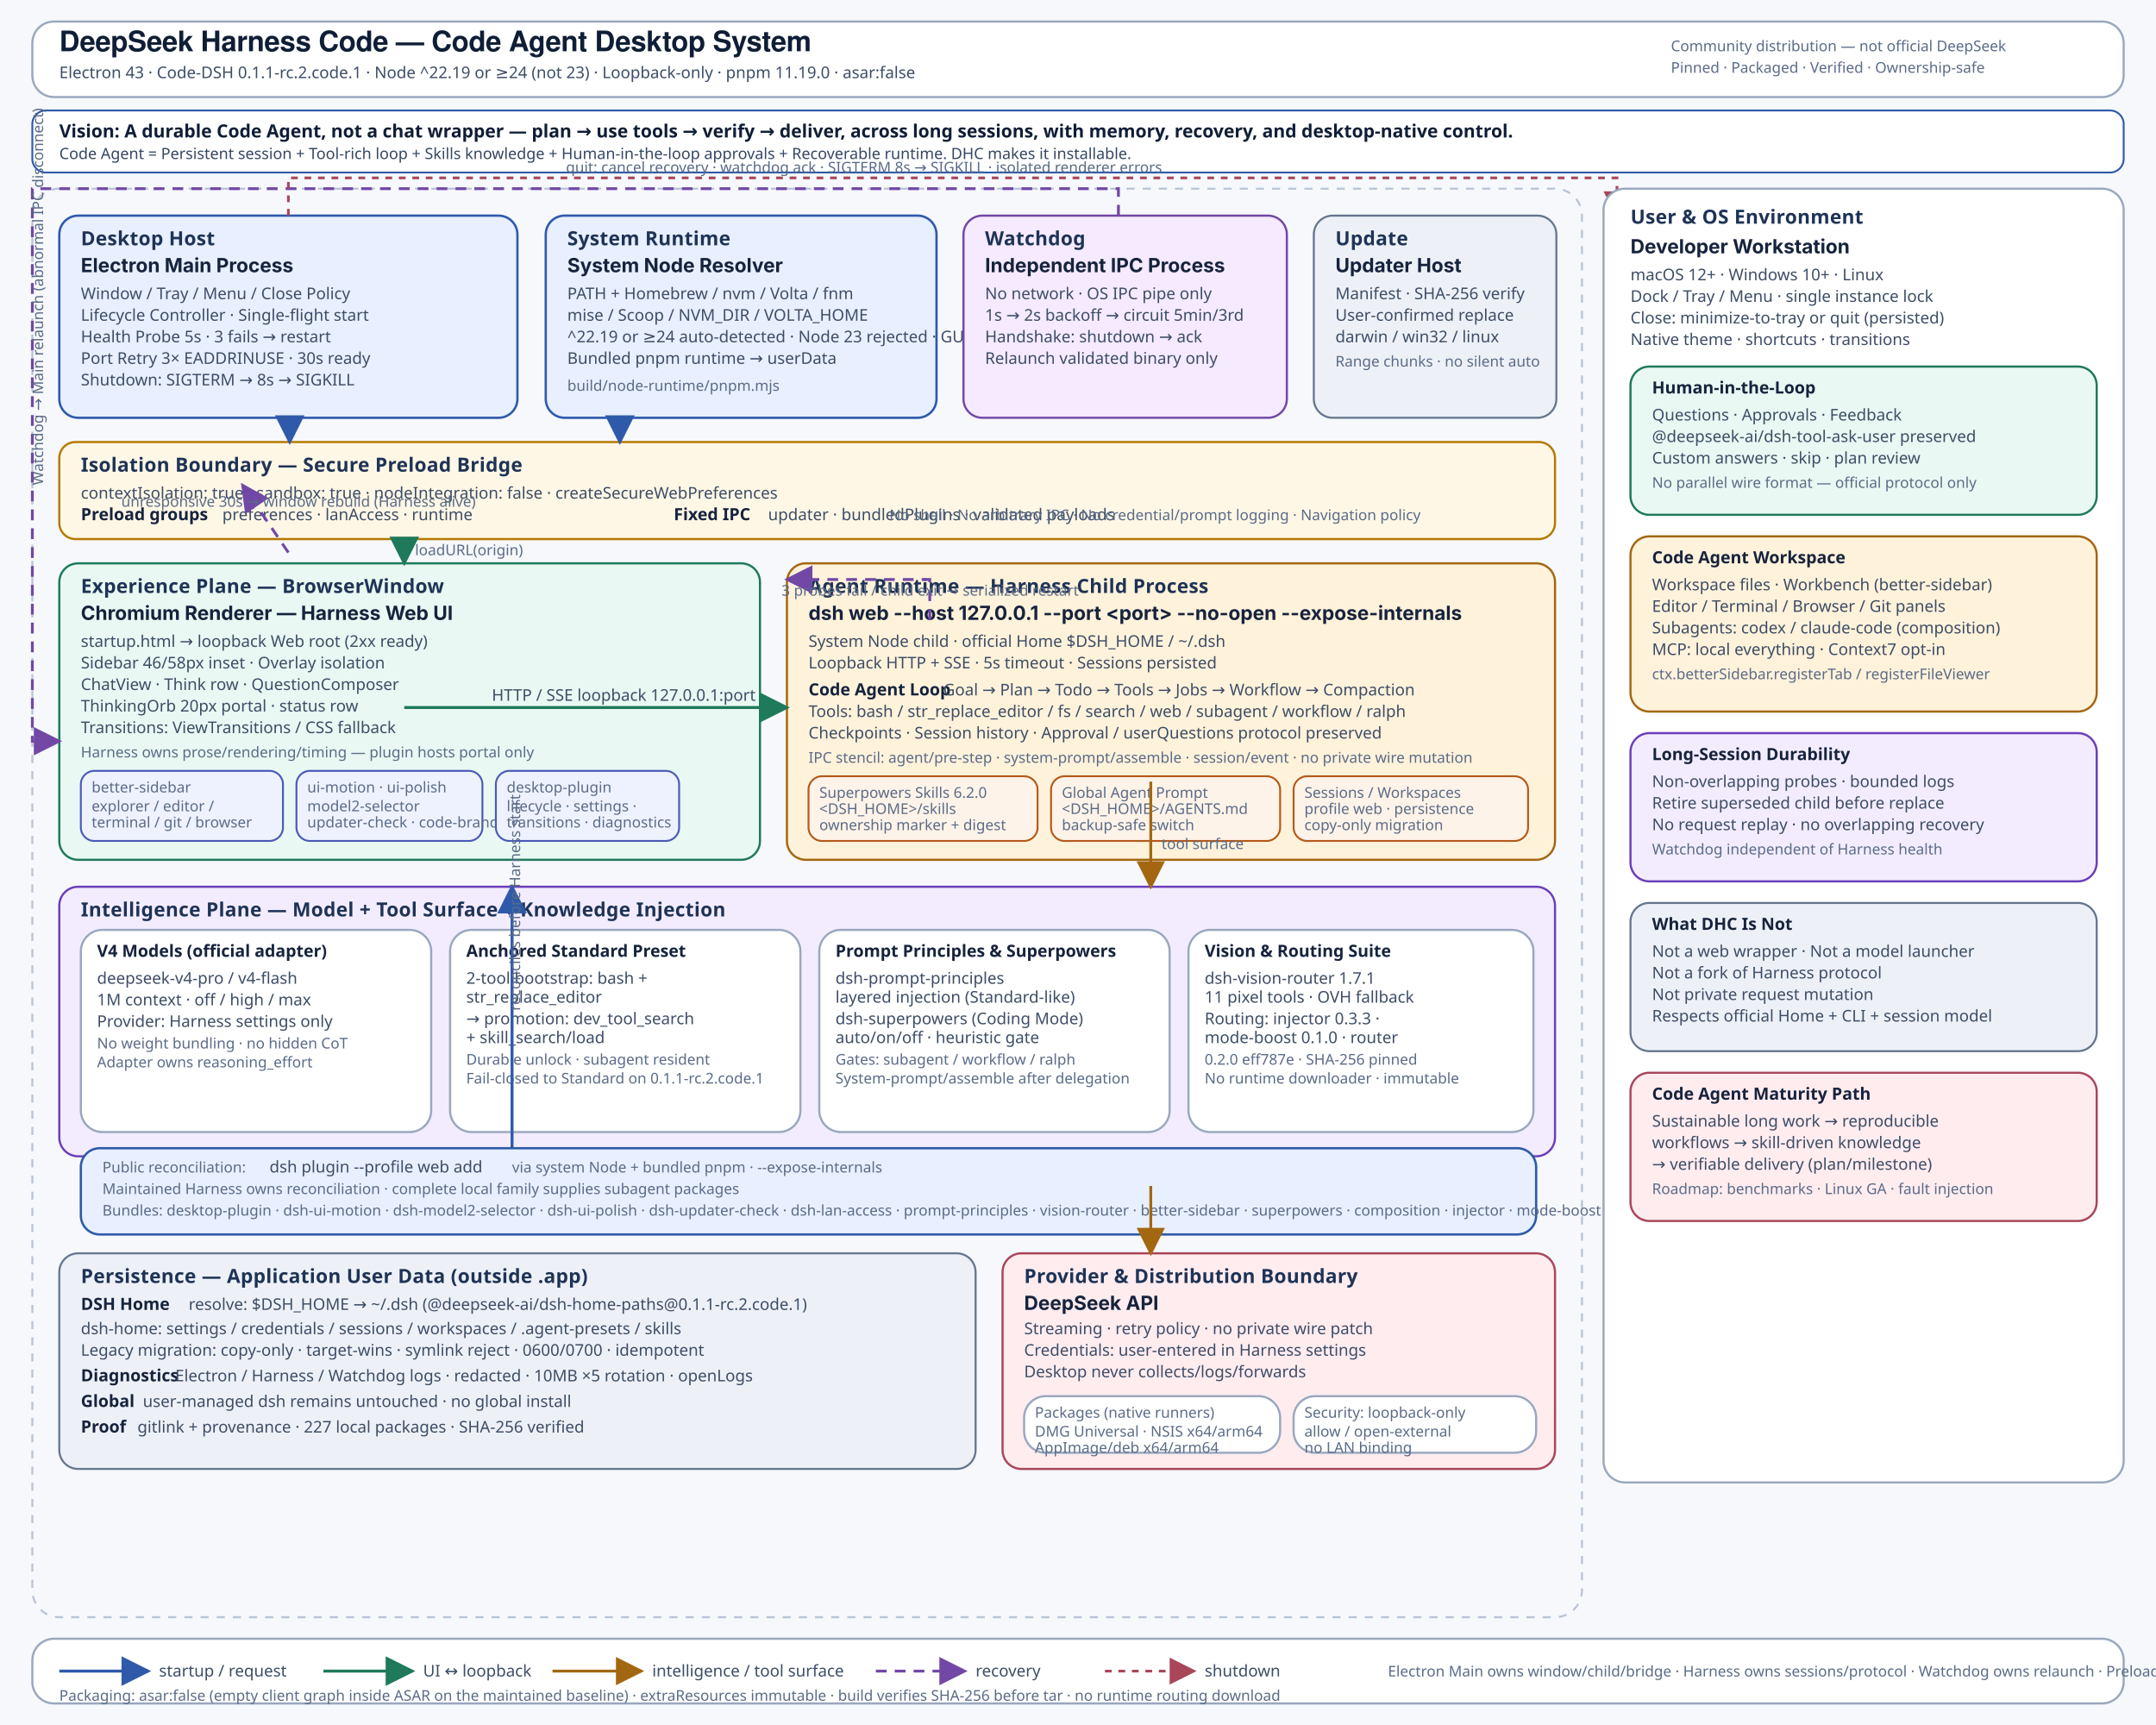
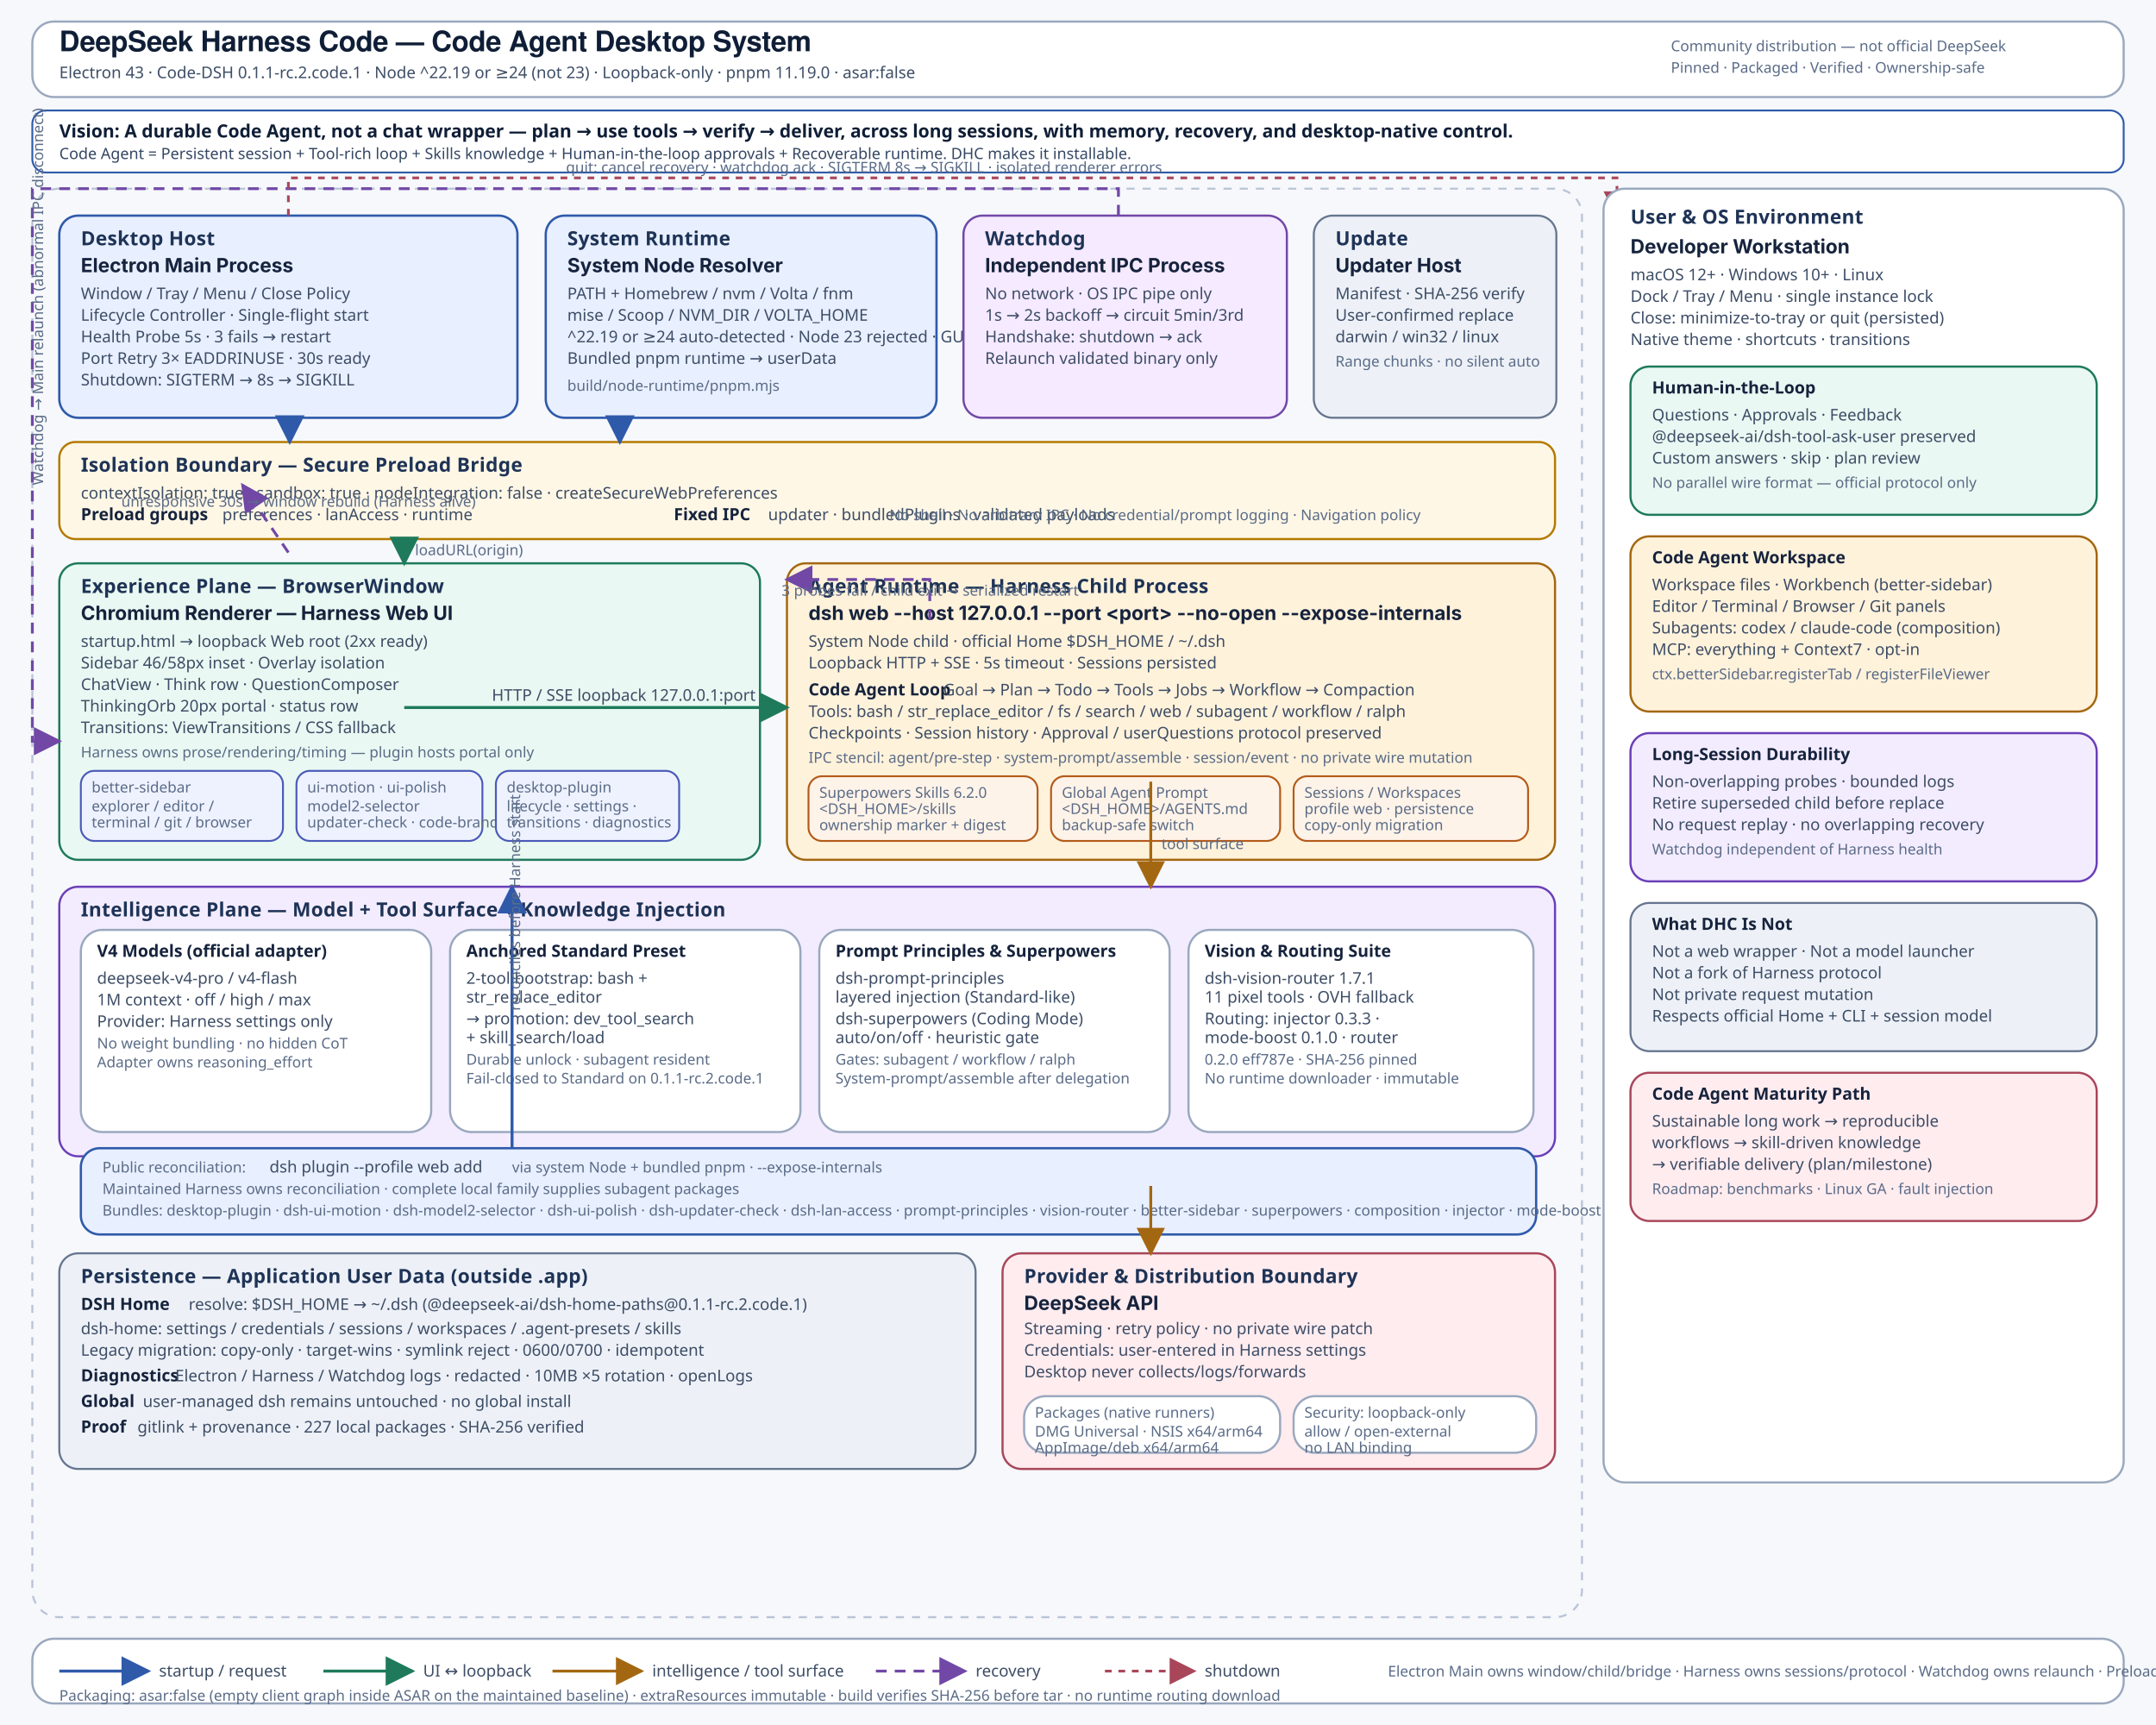
<svg xmlns="http://www.w3.org/2000/svg" width="1600" height="1280" viewBox="0 0 1600 1280" role="img" aria-labelledby="title desc">
  <defs>
    <style>
      :root { color-scheme: light dark; }
      .bg { fill: #f6f8fb; }
      .frame { fill: none; stroke: #b9c4d6; stroke-width: 1.5; stroke-dasharray: 6 6; rx: 20; }
      .zone { fill: #ffffff; stroke: #9aa8be; stroke-width: 1.6; rx: 16; }
      .host { fill: #e8efff; stroke: #2f5aaa; stroke-width: 1.7; rx: 14; }
      .bridge { fill: #fff7e6; stroke: #b47a00; stroke-width: 1.6; rx: 12; }
      .web { fill: #e9f8f2; stroke: #1e7a5a; stroke-width: 1.6; rx: 14; }
      .runtime { fill: #fff2db; stroke: #a46711; stroke-width: 1.6; rx: 14; }
      .intelligence { fill: #f3ecff; stroke: #6b3fb8; stroke-width: 1.6; rx: 14; }
      .plugin { fill: #eef2ff; stroke: #4a5ab8; stroke-width: 1.4; rx: 10; }
      .skill { fill: #fef3e8; stroke: #b45a1a; stroke-width: 1.4; rx: 10; }
      .guard { fill: #f5eaff; stroke: #7148a6; stroke-width: 1.6; rx: 14; }
      .data { fill: #edf1f7; stroke: #66768f; stroke-width: 1.5; rx: 14; }
      .external { fill: #ffecef; stroke: #a9465a; stroke-width: 1.6; rx: 14; }
      .accent { fill: #1a2a4a; }
      .heading { fill: #0f1e36; font: 700 21px ui-sans-serif, system-ui, -apple-system, Segoe UI, Helvetica, Arial, sans-serif; letter-spacing: -0.2px; }
      .subheading { fill: #1e3356; font: 700 14.5px ui-sans-serif, system-ui, sans-serif; letter-spacing: 0.2px; text-transform: uppercase; }
      .label { fill: #16233d; font: 650 14.5px ui-sans-serif, system-ui, -apple-system, sans-serif; }
      .label-sm { fill: #16233d; font: 600 12.5px ui-sans-serif, system-ui, sans-serif; }
      .small { fill: #3d4d66; font: 12px ui-sans-serif, system-ui, sans-serif; }
      .tiny { fill: #5a6b87; font: 11px ui-sans-serif, system-ui, sans-serif; }
      .flow { fill: none; stroke: #2f5aaa; stroke-width: 2.2; marker-end: url(#arrow-blue); }
      .flow-green { fill: none; stroke: #1e7a5a; stroke-width: 2.2; marker-end: url(#arrow-green); }
      .flow-orange { fill: none; stroke: #a46711; stroke-width: 2.1; marker-end: url(#arrow-orange); }
      .flow-purple { fill: none; stroke: #7148a6; stroke-width: 2.1; stroke-dasharray: 8 6; marker-end: url(#arrow-purple); }
      .flow-red { fill: none; stroke: #a9465a; stroke-width: 2; stroke-dasharray: 5 5; marker-end: url(#arrow-red); }
      .callout { fill: #ffffff; stroke: #2f5aaa; stroke-width: 1.4; rx: 10; }
      .vision { fill: #0f1e36; font: 700 13.5px ui-sans-serif, system-ui, sans-serif; }
      .vision-small { fill: #344663; font: 11.5px ui-sans-serif, system-ui, sans-serif; }
      @media (prefers-color-scheme: dark) {
        .bg { fill: #0f172a; }
        .frame { stroke: #3a4a66; }
        .zone { fill: #172033; stroke: #5a6d8a; }
        .host { fill: #1c345e; stroke: #8bb0f0; }
        .bridge { fill: #3a2e12; stroke: #e0a82e; }
        .web { fill: #163a30; stroke: #5fd0a8; }
        .runtime { fill: #3f2f10; stroke: #f0bb62; }
        .intelligence { fill: #2e2250; stroke: #b99af0; }
        .plugin { fill: #212c5a; stroke: #9aa6f0; }
        .skill { fill: #3a2312; stroke: #eea86a; }
        .guard { fill: #2f1f45; stroke: #c49af0; }
        .data { fill: #223049; stroke: #9aa8be; }
        .external { fill: #40202a; stroke: #f0a0b0; }
        .heading, .label, .label-sm, .accent, .vision { fill: #eef4ff; }
        .subheading { fill: #c8d6f0; }
        .small, .tiny, .vision-small { fill: #c2cfe6; }
        .callout { fill: #1a2742; stroke: #8bb0f0; }
      }
    </style>
    <marker id="arrow-blue" markerWidth="10" markerHeight="10" refX="9" refY="5" orient="auto">
      <path d="M0 0 L10 5 L0 10 Z" fill="#2f5aaa" />
    </marker>
    <marker id="arrow-green" markerWidth="10" markerHeight="10" refX="9" refY="5" orient="auto">
      <path d="M0 0 L10 5 L0 10 Z" fill="#1e7a5a" />
    </marker>
    <marker id="arrow-orange" markerWidth="10" markerHeight="10" refX="9" refY="5" orient="auto">
      <path d="M0 0 L10 5 L0 10 Z" fill="#a46711" />
    </marker>
    <marker id="arrow-purple" markerWidth="10" markerHeight="10" refX="9" refY="5" orient="auto">
      <path d="M0 0 L10 5 L0 10 Z" fill="#7148a6" />
    </marker>
    <marker id="arrow-red" markerWidth="10" markerHeight="10" refX="9" refY="5" orient="auto">
      <path d="M0 0 L10 5 L0 10 Z" fill="#a9465a" />
    </marker>
  </defs>
  <rect class="bg" width="1600" height="1280" rx="0" />
  <rect class="zone" x="24" y="16" width="1552" height="56" rx="16" />
  <text class="heading" x="44" y="38">DeepSeek Harness Code — Code Agent Desktop System</text>
  <text class="small" x="44" y="58">Electron 43 · Code-DSH 0.1.1-rc.2.code.1 · Node ^22.19 or ≥24 (not 23) · Loopback-only · pnpm 11.19.0 · asar:false</text>
  <text class="tiny" x="1240" y="38">Community distribution — not official DeepSeek</text>
  <text class="tiny" x="1240" y="54">Pinned · Packaged · Verified · Ownership-safe</text>
  <rect class="callout" x="24" y="82" width="1552" height="46" rx="12" />
  <text class="vision" x="44" y="102">Vision: A durable Code Agent, not a chat wrapper — plan → use tools → verify → deliver, across long sessions, with memory, recovery, and desktop-native control.</text>
  <text class="vision-small" x="44" y="118">Code Agent = Persistent session + Tool-rich loop + Skills knowledge + Human-in-the-loop approvals + Recoverable runtime. DHC makes it installable.</text>
  <rect class="frame" x="24" y="140" width="1150" height="1060" rx="20" />
  <rect class="host" x="44" y="160" width="340" height="150" />
  <text class="subheading" x="60" y="182">Desktop Host</text>
  <text class="label" x="60" y="202">Electron Main Process</text>
  <text class="small" x="60" y="222">Window / Tray / Menu / Close Policy</text>
  <text class="small" x="60" y="238">Lifecycle Controller · Single-flight start</text>
  <text class="small" x="60" y="254">Health Probe 5s · 3 fails → restart</text>
  <text class="small" x="60" y="270">Port Retry 3× EADDRINUSE · 30s ready</text>
  <text class="small" x="60" y="286">Shutdown: SIGTERM → 8s → SIGKILL</text>
  <rect class="host" x="405" y="160" width="290" height="150" />
  <text class="subheading" x="421" y="182">System Runtime</text>
  <text class="label" x="421" y="202">System Node Resolver</text>
  <text class="small" x="421" y="222">PATH + Homebrew / nvm / Volta / fnm</text>
  <text class="small" x="421" y="238">mise / Scoop / NVM_DIR / VOLTA_HOME</text>
  <text class="small" x="421" y="254">^22.19 or ≥24 auto-detected · Node 23 rejected · GUI PATH-safe</text>
  <text class="small" x="421" y="270">Bundled pnpm runtime → userData</text>
  <text class="tiny" x="421" y="290">build/node-runtime/pnpm.mjs</text>
  <rect class="guard" x="715" y="160" width="240" height="150" />
  <text class="subheading" x="731" y="182">Watchdog</text>
  <text class="label" x="731" y="202">Independent IPC Process</text>
  <text class="small" x="731" y="222">No network · OS IPC pipe only</text>
  <text class="small" x="731" y="238">1s → 2s backoff → circuit 5min/3rd</text>
  <text class="small" x="731" y="254">Handshake: shutdown → ack</text>
  <text class="small" x="731" y="270">Relaunch validated binary only</text>
  <rect class="data" x="975" y="160" width="180" height="150" />
  <text class="subheading" x="991" y="182">Update</text>
  <text class="label" x="991" y="202">Updater Host</text>
  <text class="small" x="991" y="222">Manifest · SHA-256 verify</text>
  <text class="small" x="991" y="238">User-confirmed replace</text>
  <text class="small" x="991" y="254">darwin / win32 / linux</text>
  <text class="tiny" x="991" y="272">Range chunks · no silent auto</text>
  <rect class="bridge" x="44" y="328" width="1110" height="72" />
  <text class="subheading" x="60" y="350">Isolation Boundary — Secure Preload Bridge</text>
  <text class="small" x="60" y="370">contextIsolation: true · sandbox: true · nodeIntegration: false · createSecureWebPreferences</text>
  <text class="label-sm" x="60" y="386">Preload groups</text>
  <text class="small" x="165" y="386">preferences · lanAccess · runtime</text>
  <text class="label-sm" x="500" y="386">Fixed IPC</text>
  <text class="small" x="570" y="386">updater · bundledPlugins · validated payloads</text>
  <text class="tiny" x="660" y="386">No shell · No arbitrary IPC · No credential/prompt logging · Navigation policy</text>
  <rect class="web" x="44" y="418" width="520" height="220" />
  <text class="subheading" x="60" y="440">Experience Plane — BrowserWindow</text>
  <text class="label" x="60" y="460">Chromium Renderer — Harness Web UI</text>
  <text class="small" x="60" y="480">startup.html → loopback Web root (2xx ready)</text>
  <text class="small" x="60" y="496">Sidebar 46/58px inset · Overlay isolation</text>
  <text class="small" x="60" y="512">ChatView · Think row · QuestionComposer</text>
  <text class="small" x="60" y="528">ThinkingOrb 20px portal · status row</text>
  <text class="small" x="60" y="544">Transitions: ViewTransitions / CSS fallback</text>
  <text class="tiny" x="60" y="562">Harness owns prose/rendering/timing — plugin hosts portal only</text>
  <rect class="plugin" x="60" y="572" width="150" height="52" rx="8" />
  <text class="tiny" x="68" y="588">better-sidebar</text>
  <text class="tiny" x="68" y="602">explorer / editor /</text>
  <text class="tiny" x="68" y="614">terminal / git / browser</text>
  <rect class="plugin" x="220" y="572" width="138" height="52" />
  <text class="tiny" x="228" y="588">ui-motion · ui-polish</text>
  <text class="tiny" x="228" y="602">model2-selector</text>
  <text class="tiny" x="228" y="614">updater-check · code-brand</text>
  <rect class="plugin" x="368" y="572" width="136" height="52" />
  <text class="tiny" x="376" y="588">desktop-plugin</text>
  <text class="tiny" x="376" y="602">lifecycle · settings ·</text>
  <text class="tiny" x="376" y="614">transitions · diagnostics</text>
  <rect class="runtime" x="584" y="418" width="570" height="220" />
  <text class="subheading" x="600" y="440">Agent Runtime — Harness Child Process</text>
  <text class="label" x="600" y="460">dsh web --host 127.0.0.1 --port &lt;port&gt; --no-open --expose-internals</text>
  <text class="small" x="600" y="480">System Node child · official Home $DSH_HOME / ~/.dsh</text>
  <text class="small" x="600" y="496">Loopback HTTP + SSE · 5s timeout · Sessions persisted</text>
  <text class="label-sm" x="600" y="516">Code Agent Loop</text>
  <text class="small" x="700" y="516">Goal → Plan → Todo → Tools → Jobs → Workflow → Compaction</text>
  <text class="small" x="600" y="532">Tools: bash / str_replace_editor / fs / search / web / subagent / workflow / ralph</text>
  <text class="small" x="600" y="548">Checkpoints · Session history · Approval / userQuestions protocol preserved</text>
  <text class="tiny" x="600" y="566">IPC stencil: agent/pre-step · system-prompt/assemble · session/event · no private wire mutation</text>
  <rect class="skill" x="600" y="576" width="170" height="48" />
  <text class="tiny" x="608" y="592">Superpowers Skills 6.2.0</text>
  <text class="tiny" x="608" y="604">&lt;DSH_HOME&gt;/skills</text>
  <text class="tiny" x="608" y="616">ownership marker + digest</text>
  <rect class="skill" x="780" y="576" width="170" height="48" />
  <text class="tiny" x="788" y="592">Global Agent Prompt</text>
  <text class="tiny" x="788" y="604">&lt;DSH_HOME&gt;/AGENTS.md</text>
  <text class="tiny" x="788" y="616">backup-safe switch</text>
  <rect class="skill" x="960" y="576" width="174" height="48" />
  <text class="tiny" x="968" y="592">Sessions / Workspaces</text>
  <text class="tiny" x="968" y="604">profile web · persistence</text>
  <text class="tiny" x="968" y="616">copy-only migration</text>
  <rect class="intelligence" x="44" y="658" width="1110" height="200" />
  <text class="subheading" x="60" y="680">Intelligence Plane — Model + Tool Surface + Knowledge Injection</text>
  <rect class="zone" x="60" y="690" width="260" height="150" rx="10" />
  <text class="label-sm" x="72" y="710">V4 Models (official adapter)</text>
  <text class="small" x="72" y="730">deepseek-v4-pro / v4-flash</text>
  <text class="small" x="72" y="746">1M context · off / high / max</text>
  <text class="small" x="72" y="762">Provider: Harness settings only</text>
  <text class="tiny" x="72" y="778">No weight bundling · no hidden CoT</text>
  <text class="tiny" x="72" y="792">Adapter owns reasoning_effort</text>
  <rect class="zone" x="334" y="690" width="260" height="150" rx="10" />
  <text class="label-sm" x="346" y="710">Anchored Standard Preset</text>
  <text class="small" x="346" y="730">2-tool bootstrap: bash +</text>
  <text class="small" x="346" y="744">  str_replace_editor</text>
  <text class="small" x="346" y="760">→ promotion: dev_tool_search</text>
  <text class="small" x="346" y="774">   + skill_search/load</text>
  <text class="tiny" x="346" y="790">Durable unlock · subagent resident</text>
  <text class="tiny" x="346" y="804">Fail-closed to Standard on 0.1.1-rc.2.code.1</text>
  <rect class="zone" x="608" y="690" width="260" height="150" rx="10" />
  <text class="label-sm" x="620" y="710">Prompt Principles &amp; Superpowers</text>
  <text class="small" x="620" y="730">dsh-prompt-principles</text>
  <text class="small" x="620" y="744">  layered injection (Standard-like)</text>
  <text class="small" x="620" y="760">dsh-superpowers (Coding Mode)</text>
  <text class="small" x="620" y="774">  auto/on/off · heuristic gate</text>
  <text class="tiny" x="620" y="790">Gates: subagent / workflow / ralph</text>
  <text class="tiny" x="620" y="804">System-prompt/assemble after delegation</text>
  <rect class="zone" x="882" y="690" width="256" height="150" rx="10" />
  <text class="label-sm" x="894" y="710">Vision &amp; Routing Suite</text>
  <text class="small" x="894" y="730">dsh-vision-router 1.7.1</text>
  <text class="small" x="894" y="744">  11 pixel tools · OVH fallback</text>
  <text class="small" x="894" y="760">Routing: injector 0.3.3 ·</text>
  <text class="small" x="894" y="774">  mode-boost 0.1.0 · router</text>
  <text class="tiny" x="894" y="790">0.2.0 eff787e · SHA-256 pinned</text>
  <text class="tiny" x="894" y="804">No runtime downloader · immutable</text>
  <rect class="host" x="60" y="852" width="1080" height="64" rx="8" />
  <text class="tiny" x="76" y="870">Public reconciliation:</text>
  <text class="small" x="200" y="870">dsh plugin --profile web add</text>
  <text class="tiny" x="380" y="870"> via system Node + bundled pnpm · --expose-internals</text>
  <text class="tiny" x="76" y="886">Maintained Harness owns reconciliation · complete local family supplies subagent packages</text>
  <text class="tiny" x="76" y="902">Bundles: desktop-plugin · dsh-ui-motion · dsh-model2-selector · dsh-ui-polish · dsh-updater-check · dsh-lan-access · prompt-principles · vision-router · better-sidebar · superpowers · composition · injector · mode-boost · dsh-find-plugin</text>
  <rect class="data" x="44" y="930" width="680" height="160" />
  <text class="subheading" x="60" y="952">Persistence — Application User Data (outside .app)</text>
  <text class="label-sm" x="60" y="972">DSH Home</text>
  <text class="small" x="140" y="972">resolve: $DSH_HOME → ~/.dsh (@deepseek-ai/dsh-home-paths@0.1.1-rc.2.code.1)</text>
  <text class="small" x="60" y="990">dsh-home: settings / credentials / sessions / workspaces / .agent-presets / skills</text>
  <text class="small" x="60" y="1006">Legacy migration: copy-only · target-wins · symlink reject · 0600/0700 · idempotent</text>
  <text class="label-sm" x="60" y="1025">Diagnostics</text>
  <text class="small" x="130" y="1025">Electron / Harness / Watchdog logs · redacted · 10MB ×5 rotation · openLogs</text>
  <text class="label-sm" x="60" y="1044">Global</text>
  <text class="small" x="106" y="1044">user-managed dsh remains untouched · no global install</text>
  <text class="label-sm" x="60" y="1063">Proof</text>
  <text class="small" x="102" y="1063">gitlink + provenance · 227 local packages · SHA-256 verified</text>
  <rect class="external" x="744" y="930" width="410" height="160" />
  <text class="subheading" x="760" y="952">Provider &amp; Distribution Boundary</text>
  <text class="label" x="760" y="972">DeepSeek API</text>
  <text class="small" x="760" y="990">Streaming · retry policy · no private wire patch</text>
  <text class="small" x="760" y="1006">Credentials: user-entered in Harness settings</text>
  <text class="small" x="760" y="1022">Desktop never collects/logs/forwards</text>
  <rect class="zone" x="760" y="1036" width="190" height="42" rx="8" />
  <text class="tiny" x="768" y="1052">Packages (native runners)</text>
  <text class="tiny" x="768" y="1066">DMG Universal · NSIS x64/arm64</text>
  <text class="tiny" x="768" y="1078">AppImage/deb x64/arm64</text>
  <rect class="zone" x="960" y="1036" width="180" height="42" rx="8" />
  <text class="tiny" x="968" y="1052">Security: loopback-only</text>
  <text class="tiny" x="968" y="1066">allow / open-external</text>
  <text class="tiny" x="968" y="1078">no LAN binding</text>
  <path class="flow" d="M215 310 L215 328" />
  <path class="flow" d="M460 310 L460 328" />
  <path class="flow-green" d="M300 400 L300 418" />
  <text class="tiny" x="308" y="412">loadURL(origin)</text>
  <path class="flow-green" d="M300 525 L584 525" />
  <text class="small" x="365" y="520">HTTP / SSE loopback 127.0.0.1:port</text>
  <path class="flow-orange" d="M854 580 L854 658" />
  <text class="tiny" x="862" y="630">tool surface</text>
  <path class="flow-orange" d="M854 880 L854 930" />
  <path class="flow-purple" d="M830 160 L830 140 L24 140 L24 550 L44 550" />
  <text class="tiny" x="32" y="360" transform="rotate(-90 32 360)">Watchdog → Main relaunch (abnormal IPC disconnect)</text>
  <path class="flow-purple" d="M214 410 L180 360" />
  <text class="tiny" x="90" y="376">unresponsive 30s → window rebuild (Harness alive)</text>
  <path class="flow-purple" d="M690 460 L690 430 L584 430" />
  <text class="tiny" x="580" y="442">3 probes fail / child exit → serialized restart</text>
  <path class="flow-red" d="M214 160 V132 L1200 132 L1200 160" />
  <text class="tiny" x="420" y="128">quit: cancel recovery · watchdog ack · SIGTERM 8s → SIGKILL · isolated renderer errors</text>
  <path class="flow" d="M380 852 L380 658" />
  <text class="tiny" x="386" y="750" transform="rotate(-90 386 750)">reconciles before Harness start</text>
  <rect class="zone" x="1190" y="140" width="386" height="960" rx="20" />
  <text class="subheading" x="1210" y="166">User &amp; OS Environment</text>
  <text class="label" x="1210" y="188">Developer Workstation</text>
  <text class="small" x="1210" y="208">macOS 12+ · Windows 10+ · Linux</text>
  <text class="small" x="1210" y="224">Dock / Tray / Menu · single instance lock</text>
  <text class="small" x="1210" y="240">Close: minimize-to-tray or quit (persisted)</text>
  <text class="small" x="1210" y="256">Native theme · shortcuts · transitions</text>
  <rect class="web" x="1210" y="272" width="346" height="110" rx="10" />
  <text class="label-sm" x="1226" y="292">Human-in-the-Loop</text>
  <text class="small" x="1226" y="312">Questions · Approvals · Feedback</text>
  <text class="small" x="1226" y="328">@deepseek-ai/dsh-tool-ask-user preserved</text>
  <text class="small" x="1226" y="344">Custom answers · skip · plan review</text>
  <text class="tiny" x="1226" y="362">No parallel wire format — official protocol only</text>
  <rect class="runtime" x="1210" y="398" width="346" height="130" rx="10" />
  <text class="label-sm" x="1226" y="418">Code Agent Workspace</text>
  <text class="small" x="1226" y="438">Workspace files · Workbench (better-sidebar)</text>
  <text class="small" x="1226" y="454">Editor / Terminal / Browser / Git panels</text>
  <text class="small" x="1226" y="470">Subagents: codex / claude-code (composition)</text>
-   <text class="small" x="1226" y="486">MCP: local everything · Context7 opt-in</text>
+   <text class="small" x="1226" y="486">MCP: everything + Context7 · opt-in</text>
  <text class="tiny" x="1226" y="504">ctx.betterSidebar.registerTab / registerFileViewer</text>
  <rect class="intelligence" x="1210" y="544" width="346" height="110" rx="10" />
  <text class="label-sm" x="1226" y="564">Long-Session Durability</text>
  <text class="small" x="1226" y="584">Non-overlapping probes · bounded logs</text>
  <text class="small" x="1226" y="600">Retire superseded child before replace</text>
  <text class="small" x="1226" y="616">No request replay · no overlapping recovery</text>
  <text class="tiny" x="1226" y="634">Watchdog independent of Harness health</text>
  <rect class="data" x="1210" y="670" width="346" height="110" rx="10" />
  <text class="label-sm" x="1226" y="690">What DHC Is Not</text>
  <text class="small" x="1226" y="710">Not a web wrapper · Not a model launcher</text>
  <text class="small" x="1226" y="726">Not a fork of Harness protocol</text>
  <text class="small" x="1226" y="742">Not private request mutation</text>
  <text class="small" x="1226" y="758">Respects official Home + CLI + session model</text>
  <rect class="external" x="1210" y="796" width="346" height="110" rx="10" />
  <text class="label-sm" x="1226" y="816">Code Agent Maturity Path</text>
  <text class="small" x="1226" y="836">Sustainable long work → reproducible</text>
  <text class="small" x="1226" y="852">workflows → skill-driven knowledge</text>
  <text class="small" x="1226" y="868">→ verifiable delivery (plan/milestone)</text>
  <text class="tiny" x="1226" y="886">Roadmap: benchmarks · Linux GA · fault injection</text>
  <rect class="zone" x="24" y="1216" width="1552" height="48" rx="14" />
  <line class="flow" x1="44" y1="1240" x2="110" y2="1240" />
  <text class="small" x="118" y="1244">startup / request</text>
  <line class="flow-green" x1="240" y1="1240" x2="306" y2="1240" />
  <text class="small" x="314" y="1244">UI ↔ loopback</text>
  <line class="flow-orange" x1="410" y1="1240" x2="476" y2="1240" />
  <text class="small" x="484" y="1244">intelligence / tool surface</text>
  <line class="flow-purple" x1="650" y1="1240" x2="716" y2="1240" />
  <text class="small" x="724" y="1244">recovery</text>
  <line class="flow-red" x1="820" y1="1240" x2="886" y2="1240" />
  <text class="small" x="894" y="1244">shutdown</text>
  <text class="tiny" x="1030" y="1244">Electron Main owns window/child/bridge · Harness owns sessions/protocol · Watchdog owns relaunch · Preload owns validation</text>
  <text class="tiny" x="44" y="1262">Packaging: asar:false (empty client graph inside ASAR on the maintained baseline) · extraResources immutable · build verifies SHA-256 before tar · no runtime routing download</text>
</svg>
